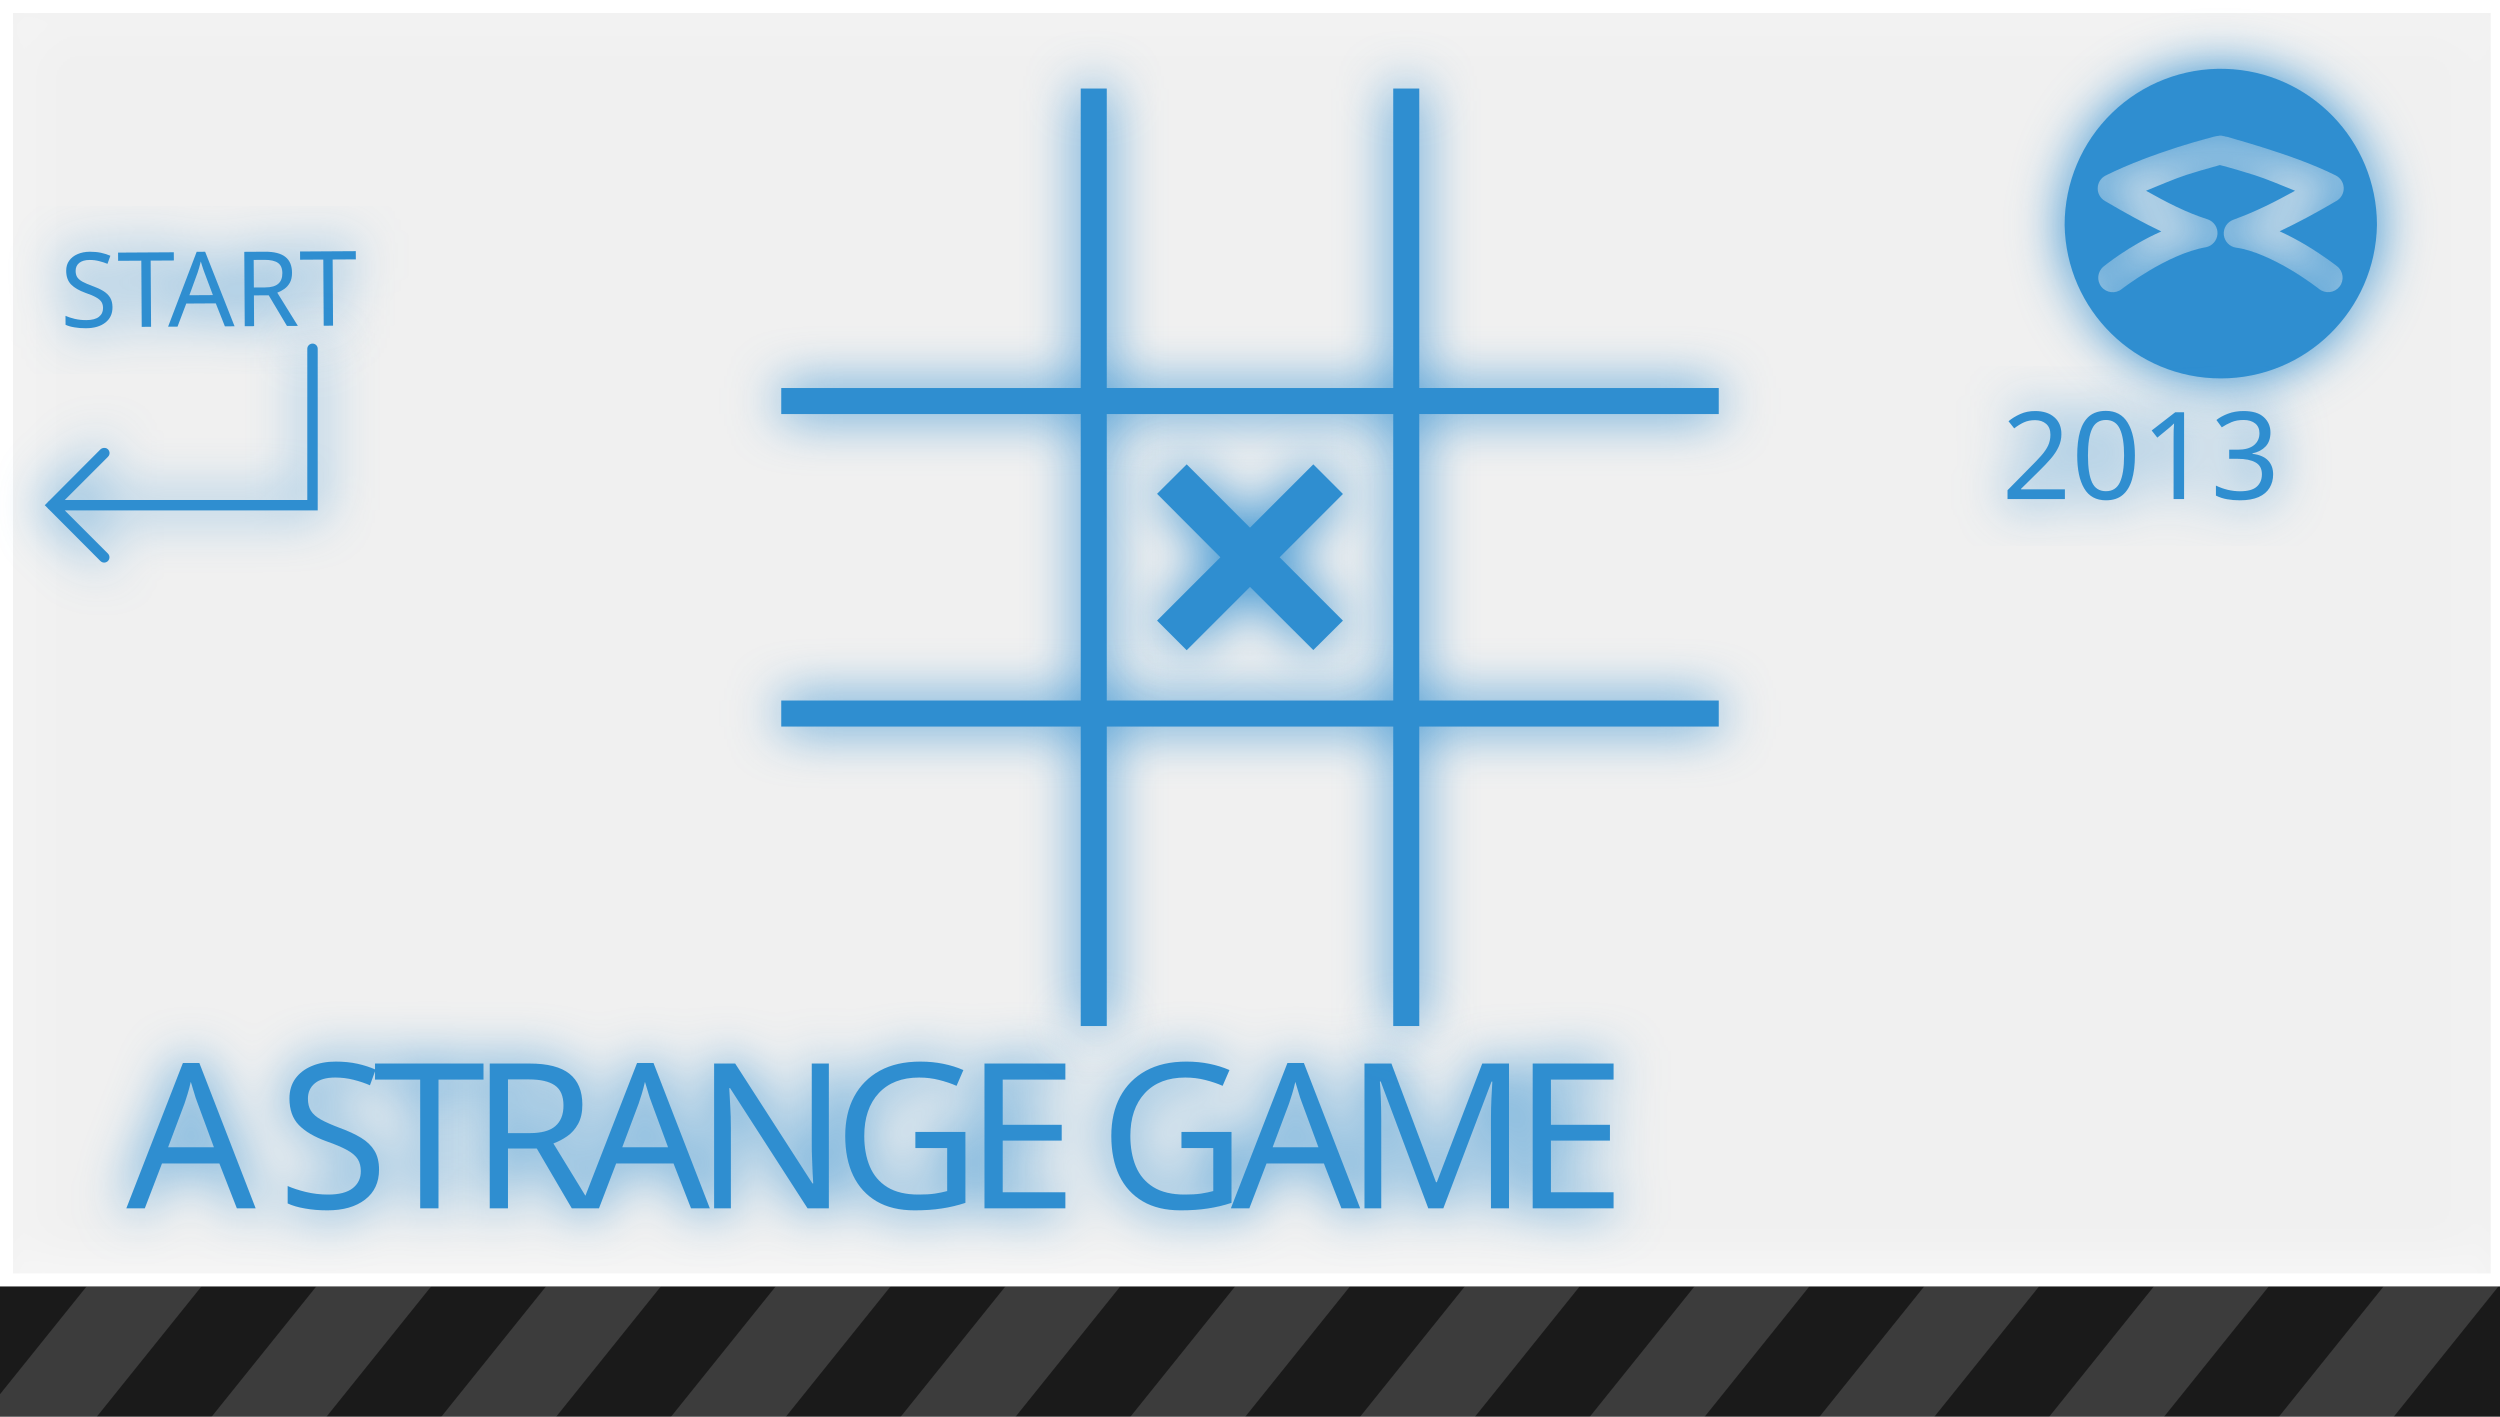
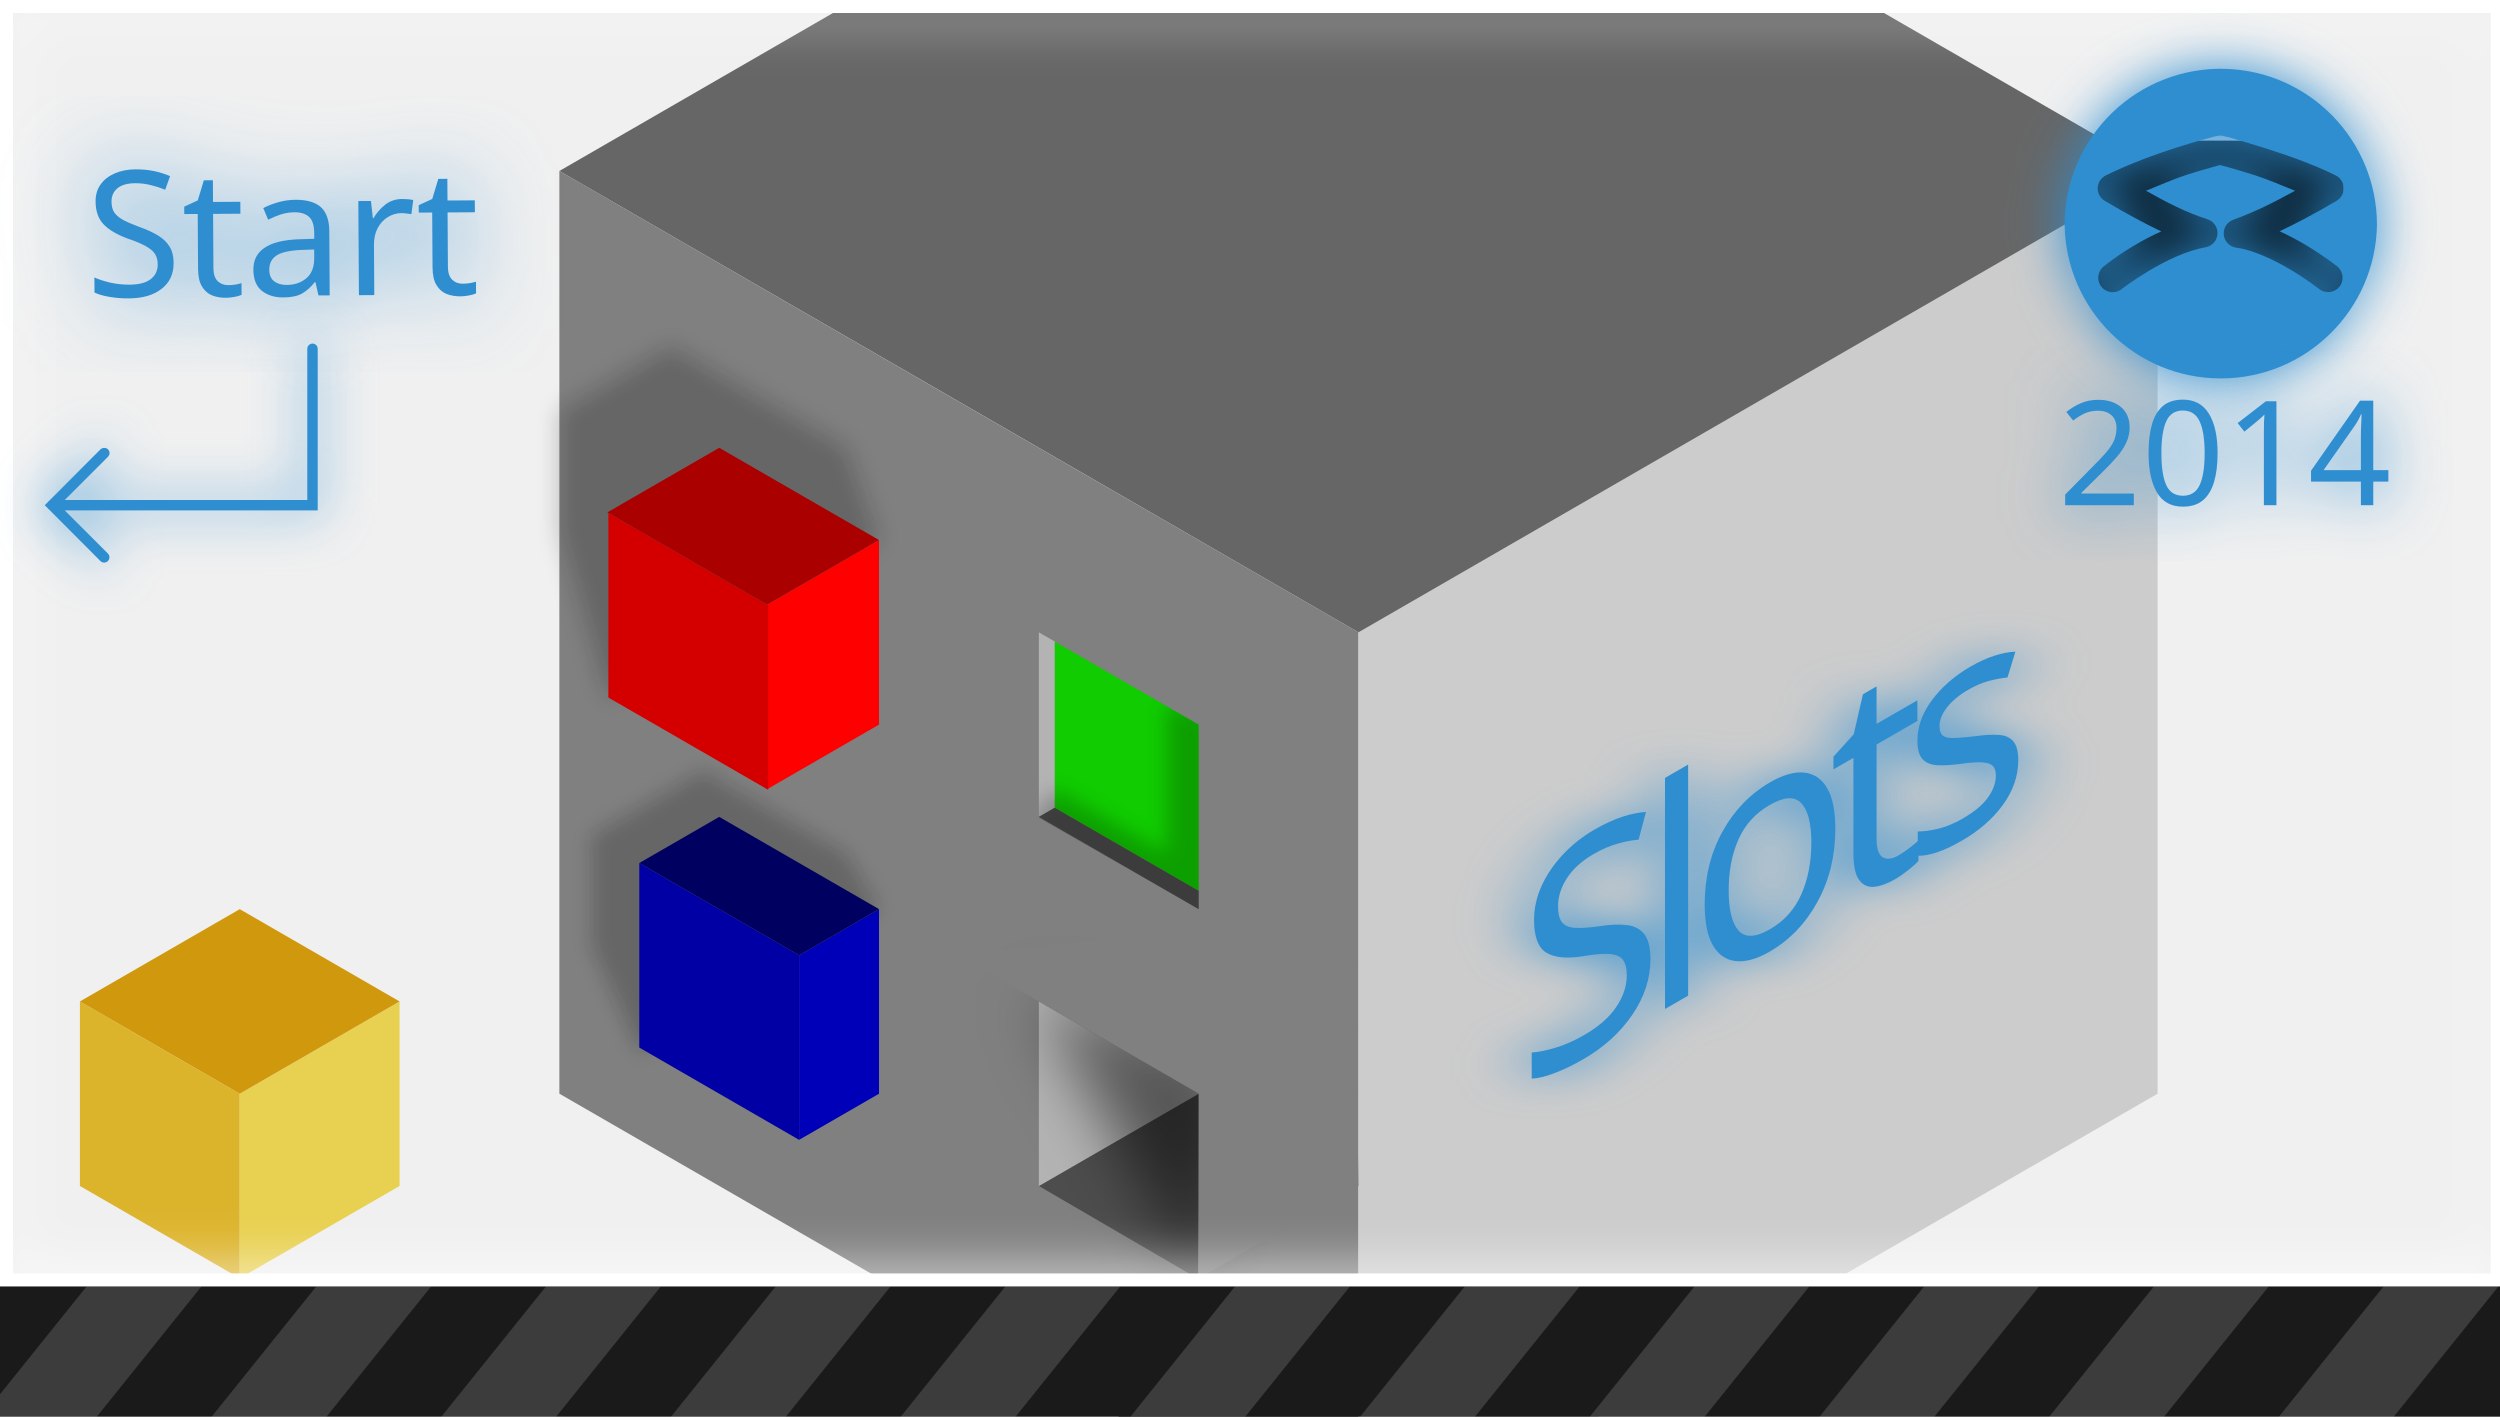
- <svg xmlns="http://www.w3.org/2000/svg" xmlns:xlink="http://www.w3.org/1999/xlink" width="480" height="272" id="svg2" version="1.1">
+ <svg xmlns="http://www.w3.org/2000/svg" xmlns:xlink="http://www.w3.org/1999/xlink" version="1.1" id="svg2" height="272" width="480">
  <defs id="defs4">
    <pattern xlink:href="#Strips1_1white" id="pattern5898" patternTransform="matrix(13.40119,10.76647,-6.802385,8.467032,185,1037.362)" />
    <pattern id="Strips1_1white" patternTransform="translate(0,0) scale(10,10)" height="1" width="2" patternUnits="userSpaceOnUse">
      <rect id="rect5152" height="2" width="1" y="-0.5" x="0" style="fill:white;stroke:none" />
    </pattern>
    <pattern xlink:href="#Strips1_1" id="pattern5878" patternTransform="matrix(70.81446,241.4087,-66.62893,19.54483,0,0)" />
    <pattern id="Strips1_1" patternTransform="translate(0,0) scale(10,10)" height="1" width="2" patternUnits="userSpaceOnUse">
      <rect id="rect5149" height="2" width="1" y="-0.5" x="0" style="fill:black;stroke:none" />
    </pattern>
    <filter id="filter3791" color-interpolation-filters="sRGB" y="-0.5" height="2" x="-2" width="5">
      <feGaussianBlur id="feGaussianBlur3793" stdDeviation="5" result="result91" />
      <feComposite id="feComposite3795" in2="result91" in="SourceGraphic" operator="over" />
    </filter>
    <filter id="filter3791-0" color-interpolation-filters="sRGB" y="-0.5" height="2" x="-2" width="5">
      <feGaussianBlur id="feGaussianBlur3793-5" stdDeviation="5" result="result91" />
      <feComposite id="feComposite3795-9" in2="result91" in="SourceGraphic" operator="over" />
    </filter>
+     <filter id="filter4097" x="-0.359" width="1.718" y="-0.274" height="1.548">
+       <feGaussianBlur stdDeviation="6.064" id="feGaussianBlur4099" />
+     </filter>
+     <filter id="filter4174" x="-0.357" width="1.715" y="-0.307" height="1.614">
+       <feGaussianBlur stdDeviation="7.205" id="feGaussianBlur4176" />
+     </filter>
+     <filter id="filter4210" x="-0.372" width="1.744" y="-0.33" height="1.66">
+       <feGaussianBlur stdDeviation="7.615" id="feGaussianBlur4212" />
+     </filter>
+     <clipPath clipPathUnits="userSpaceOnUse" id="clipPath4215">
+       <path style="fill:#000000;fill-opacity:1;stroke:none" d="m 199.459,121.409 30.686,17.717 0,35.433 L 199.459,157 z" id="path4217" />
+     </clipPath>
+     <filter id="filter4267">
+       <feGaussianBlur stdDeviation="2.085" id="feGaussianBlur4269" />
+     </filter>
+     <filter id="filter4299" x="-0.118" width="1.235" y="-0.098" height="1.196">
+       <feGaussianBlur stdDeviation="1.806" id="feGaussianBlur4301" />
+     </filter>
+     <filter id="filter4307">
+       <feGaussianBlur stdDeviation="1.801" id="feGaussianBlur4309" />
+     </filter>
  </defs>
-   <g id="layer1" transform="translate(0,-780.3622)">
+   <g id="layer2" style="display:inline">
+     <path style="fill:#808080;fill-opacity:1;stroke:none" d="m 107.401,42 c 0,59.448 0,108.544 0,167.992 52.489,30.274 100.964,58.267 153.43,88.583 0,-60.594 0,-116.572 0,-177.165 -52.489,-30.284 -100.964,-58.258 -153.43,-88.583 0,1.156 0,8.017 0,9.173 z" id="path5715" />
+     <path style="fill:#cccccc;stroke:none" d="m 260.83,121.409 153.43,-88.583 0,177.165 -153.43,88.583 z" id="path5717" />
+     <path style="fill:#666666;stroke:none" d="M 107.401,32.827 260.83,-55.756 414.26,32.827 260.83,121.409 z" id="path5719" />
+     <path style="fill:#4d4d4d;stroke:none" d="M 199.459,227.709 230,245.509 l 0.145,-35.517 z" id="path5729" />
+     <path style="fill:#b3b3b3;stroke:none" d="m 230.145,209.992 -30.686,-17.717 0,35.433 z" id="path5731" />
+     <path style="fill:#b3b3b3;stroke:none" d="m 199.459,121.409 3.069,1.772 0,31.89 -3.069,1.772 z" id="path5745" />
+     <path style="fill:#4d4d4d;stroke:none" d="m 230.145,174.559 0,-3.543 -27.617,-15.945 -3.069,1.772 z" id="path5747" clip-path="none" />
+     <rect style="fill:#000000;fill-opacity:1;stroke:none;display:inline" id="rect5754" width="47.439" height="30" x="402.561" y="27" />
+     <path style="opacity:0.523;fill:#000000;fill-opacity:1;stroke:none;filter:url(#filter4097)" d="M 199.459,192.276 240,202 230,245.342 214.802,218.85 z" id="path4068" />
+   </g>
+   <g id="layer5" style="display:inline">
+     <path style="fill:#808080;stroke:none;display:inline" d="m 184.116,183.417 46.029,26.575 0,35.433 30.686,-17.717 L 260,175.039 z" id="path4078" />
+     <path style="opacity:0.243;fill:#131313;fill-opacity:1;stroke:none;filter:url(#filter4267)" d="M 168.773,103.693 116.607,133.811 107.401,102 l 0,-23.11 21.48,-12.402 33.755,19.488 z" id="path4221" />
+     <path style="opacity:0.24;fill:#131313;fill-opacity:1;stroke:none;display:inline;filter:url(#filter4307)" d="m 168.803,173.423 -48.088,28.311 -9.618,-21 0,-21.934 22.422,-12.806 28.872,16.461 z" id="path4221-7" transform="matrix(0.9571823,0,0,0.9692643,7.197867,6.466366)" />
+   </g>
+   <g id="layer3" style="display:inline">
+     <path style="fill:#ff0000;stroke:none;display:inline" d="m 168.773,103.693 -21.48,12.402 0,35.433 21.48,-12.402 z" id="path5723" />
+     <path style="fill:#d40000;stroke:none;display:inline" d="m 116.809,98.496 0,35.433 30.686,17.717 0,-35.433 z" id="path5725" />
+     <path style="fill:#10cc00;stroke:none;display:inline" d="m 230.145,139.126 -27.617,-15.945 0,31.89 27.617,15.945 z" id="path5727" />
+     <path style="fill:#0000b8;stroke:none;display:inline" d="m 168.773,174.559 -15.343,8.858 0,35.433 15.343,-8.858 z" id="path5733" />
+     <path style="fill:#000060;stroke:none;display:inline" d="m 168.773,174.559 -30.686,-17.717 -15.343,8.858 30.686,17.717 z" id="path5735" />
+     <path style="fill:#0000a4;stroke:none;display:inline" d="m 153.43,183.417 -30.686,-17.717 0,35.433 30.686,17.717 z" id="path5737" />
+     <path style="fill:#dcb42c;stroke:none;display:inline" d="m 15.343,227.709 30.686,17.717 0,-35.433 -30.686,-17.717 z" id="path5739" />
+     <path style="fill:#e8d050;stroke:none;display:inline" d="m 46.029,209.992 30.686,-17.717 0,35.433 -30.686,17.717 z" id="path5741" />
+     <path style="fill:#d0980c;stroke:none;display:inline" d="m 15.343,192.276 30.686,-17.717 30.686,17.717 -30.686,17.717 z" id="path5743" />
+     <path style="fill:#aa0000;stroke:none;display:inline" d="m 138.087,85.976 -21.48,12.402 30.686,17.717 21.48,-12.402 z" id="path5721" />
+     <path style="opacity:0.222;fill:#000000;fill-opacity:1;stroke:none;display:inline;filter:url(#filter4299)" d="m 233.213,137 -9.206,-1.417 0,28.346 -21.48,-12.402 -6.137,7.087 36.823,21.26 z" id="path4103" clip-path="url(#clipPath4215)" />
+   </g>
+   <g id="layer1" transform="translate(0,-780.3622)" style="display:inline">
    <rect style="fill:none;stroke:#ffffff;stroke-width:5;stroke-miterlimit:4;stroke-dasharray:none;filter:url(#filter3791)" id="rect3002" width="480.714" height="247" x="0" y="780.362" />
-     <text xml:space="preserve" style="font-size:20px;font-style:normal;font-variant:normal;font-weight:normal;font-stretch:normal;line-height:125%;letter-spacing:0px;word-spacing:0px;fill:#ffffff;fill-opacity:1;stroke:none;font-family:Bitstream Vera Sans;-inkscape-font-specification:Bitstream Vera Sans;filter:url(#filter3791)" x="6.378" y="843.27" id="text3004" transform="matrix(0.999981,-0.00615963,0.00615963,0.999981,0,0)">
-       <tspan id="tspan3006" x="6.378" y="843.27" style="font-weight:normal;fill:#2f8ed0;fill-opacity:1;-inkscape-font-specification:Speculum;font-family:Speculum;font-style:normal;font-stretch:normal;font-variant:normal">START</tspan>
-     </text>
-     <flowRoot xml:space="preserve" id="flowRoot3784" style="fill:black;stroke:none;stroke-opacity:1;stroke-width:1px;stroke-linejoin:miter;stroke-linecap:butt;fill-opacity:1;font-family:Century Schoolbook L;font-style:normal;font-weight:normal;font-size:20px;line-height:125%;letter-spacing:0px;word-spacing:0px;-inkscape-font-specification:Century Schoolbook L;font-stretch:normal;font-variant:normal">
+     <flowRoot xml:space="preserve" id="flowRoot3784" style="font-size:20px;font-style:normal;font-variant:normal;font-weight:normal;font-stretch:normal;line-height:125%;letter-spacing:0px;word-spacing:0px;fill:#000000;fill-opacity:1;stroke:none;font-family:Century Schoolbook L;-inkscape-font-specification:Century Schoolbook L">
      <flowRegion id="flowRegion3786">
        <rect id="rect3788" width="1.071" height="23.571" x="103.929" y="173.071" />
      </flowRegion>
      <flowPara id="flowPara3790" />
    </flowRoot>
-     <flowRoot xml:space="preserve" id="flowRoot3786" style="fill:black;stroke:none;stroke-opacity:1;stroke-width:1px;stroke-linejoin:miter;stroke-linecap:butt;fill-opacity:1;font-family:Century Schoolbook L;font-style:normal;font-weight:normal;font-size:20px;line-height:125%;letter-spacing:0px;word-spacing:0px;-inkscape-font-specification:Century Schoolbook L;font-stretch:normal;font-variant:normal">
+     <flowRoot xml:space="preserve" id="flowRoot3786" style="font-size:20px;font-style:normal;font-variant:normal;font-weight:normal;font-stretch:normal;line-height:125%;letter-spacing:0px;word-spacing:0px;fill:#000000;fill-opacity:1;stroke:none;font-family:Century Schoolbook L;-inkscape-font-specification:Century Schoolbook L">
      <flowRegion id="flowRegion3788">
        <rect id="rect3790" width="44.447" height="23.234" x="295.722" y="190.935" />
      </flowRegion>
      <flowPara id="flowPara3792" />
    </flowRoot>
-     <flowRoot xml:space="preserve" id="flowRoot3794" style="fill:black;stroke:none;stroke-opacity:1;stroke-width:1px;stroke-linejoin:miter;stroke-linecap:butt;fill-opacity:1;font-family:Century Schoolbook L;font-style:normal;font-weight:normal;font-size:20px;line-height:125%;letter-spacing:0px;word-spacing:0px;-inkscape-font-specification:Century Schoolbook L;font-stretch:normal;font-variant:normal">
+     <flowRoot xml:space="preserve" id="flowRoot3794" style="font-size:20px;font-style:normal;font-variant:normal;font-weight:normal;font-stretch:normal;line-height:125%;letter-spacing:0px;word-spacing:0px;fill:#000000;fill-opacity:1;stroke:none;font-family:Century Schoolbook L;-inkscape-font-specification:Century Schoolbook L">
      <flowRegion id="flowRegion3796">
        <rect id="rect3798" width="55.053" height="23.739" x="295.217" y="190.935" />
      </flowRegion>
      <flowPara id="flowPara3800" />
    </flowRoot>
    <flowRoot xml:space="preserve" id="flowRoot3814" style="font-size:20px;font-style:normal;font-variant:normal;font-weight:normal;font-stretch:normal;line-height:125%;letter-spacing:0px;word-spacing:0px;fill:#ffffff;fill-opacity:1;stroke:none;font-family:Century Schoolbook L;-inkscape-font-specification:Century Schoolbook L" transform="translate(0,780.3622)">
      <flowRegion id="flowRegion3816">
        <rect id="rect3818" width="288.904" height="51.518" x="103.541" y="141.185" style="fill:#ffffff;fill-opacity:1" />
      </flowRegion>
      <flowPara id="flowPara3820" />
    </flowRoot>
    <flowRoot xml:space="preserve" id="flowRoot3828" style="font-size:20px;font-style:normal;font-variant:normal;font-weight:normal;font-stretch:normal;line-height:125%;letter-spacing:0px;word-spacing:0px;fill:#000000;fill-opacity:1;stroke:none;font-family:Century Schoolbook L;-inkscape-font-specification:Century Schoolbook L" transform="translate(0,780.3622)">
      <flowRegion id="flowRegion3830">
        <rect id="rect3832" width="45.709" height="46.467" x="38.386" y="165.429" />
      </flowRegion>
      <flowPara id="flowPara3834">sdfsd</flowPara>
    </flowRoot>
-     <g id="g3857" transform="translate(-10,0)">
-       <g id="g3787" transform="matrix(1.30854,0,0,1.30854,402.3639,789.5203)">
-         <path style="fill:#2f8ed0;fill-opacity:1;fill-rule:nonzero;stroke:none;filter:url(#filter3791)" d="M 427.25 13.219 A 29.989 29.989 0 0 0 396.406 43.188 A 29.989 29.989 0 0 0 456.375 43.188 A 29.989 29.989 0 0 0 427.25 13.219 z M 426.188 26.031 C 426.26 26.028 426.316 26.022 426.469 26.031 C 426.545 26.036 426.623 26.073 426.75 26.094 C 426.838 26.108 427 26.12 427.125 26.156 C 427.14 26.16 427.17 26.206 427.219 26.219 C 427.234 26.223 427.281 26.219 427.281 26.219 C 427.376 26.244 427.5 26.239 427.656 26.281 C 428.034 26.383 428.58 26.563 429.25 26.75 C 430.59 27.123 432.446 27.678 434.562 28.344 C 438.796 29.675 444.056 31.481 448.469 33.688 A 2.778 2.778 0 0 1 448.625 38.562 C 444.466 41.004 441.088 42.798 437.688 44.406 C 439.478 45.227 441.189 46.136 442.688 47.031 C 446.197 49.127 448.719 51.125 448.719 51.125 A 2.781 2.781 0 1 1 445.281 55.5 C 445.281 55.5 443.034 53.718 439.844 51.812 C 436.654 49.907 432.506 47.954 429.375 47.562 A 2.778 2.778 0 0 1 428.812 42.188 C 433.152 40.605 436.692 38.806 440.656 36.625 C 437.976 35.572 435.302 34.388 432.875 33.625 C 430.832 32.983 429.046 32.455 427.75 32.094 C 427.102 31.913 426.588 31.787 426.219 31.688 C 425.892 31.769 425.469 31.907 424.906 32.062 C 423.64 32.412 421.868 32.911 419.844 33.562 C 417.419 34.343 414.724 35.547 412.031 36.625 C 416.102 38.904 419.773 40.814 423.906 42.125 A 2.778 2.778 0 0 1 423.531 47.469 C 416.037 48.761 407.375 55.5 407.375 55.5 A 2.778 2.778 0 1 1 403.906 51.156 C 403.906 51.156 408.634 47.235 414.969 44.438 C 411.589 42.83 408.221 40.98 404.156 38.594 A 2.778 2.778 0 0 1 404.312 33.688 C 408.708 31.49 413.919 29.604 418.125 28.25 C 420.228 27.573 422.091 27.059 423.438 26.688 C 424.111 26.502 424.619 26.351 425.031 26.25 C 425.237 26.2 425.428 26.159 425.594 26.125 C 425.676 26.108 425.779 26.112 425.906 26.094 C 425.97 26.085 426.043 26.039 426.188 26.031 z " transform="matrix(0.7642105,0,0,0.7642105,-299.8486,-6.998724)" id="path3205" />
-       </g>
-       <text id="text3046" y="876.185" x="394.32" style="font-size:23.362px;font-style:normal;font-variant:normal;font-weight:500;font-stretch:normal;line-height:125%;letter-spacing:0px;word-spacing:0px;fill:#ffffff;fill-opacity:1;stroke:none;font-family:CMU Sans Serif;-inkscape-font-specification:CMU Sans Serif Medium;filter:url(#filter3791)" xml:space="preserve">
-         <tspan style="font-style:normal;font-variant:normal;font-weight:normal;font-stretch:normal;fill:#2f8ed0;fill-opacity:1;font-family:Speculum;-inkscape-font-specification:Speculum" y="876.185" x="394.32" id="tspan3048">2013</tspan>
-       </text>
-     </g>
-     <text xml:space="preserve" style="font-size:17.026px;font-style:italic;font-variant:normal;font-weight:normal;font-stretch:normal;text-align:start;line-height:125%;letter-spacing:0px;word-spacing:0px;text-anchor:start;fill:#2f8ed0;fill-opacity:1;stroke:none;filter:url(#filter3791);font-family:Century Schoolbook L;-inkscape-font-specification:Century Schoolbook L Italic" x="24.259" y="1012.362" id="text3818">
-       <tspan x="24.259" y="1012.362" style="font-size:38.917px;font-style:normal;font-variant:normal;font-weight:normal;font-stretch:normal;text-align:start;line-height:125%;letter-spacing:-3px;word-spacing:-10px;writing-mode:lr-tb;text-anchor:start;fill:#2f8ed0;fill-opacity:1;font-family:Speculum;-inkscape-font-specification:Speculum" id="tspan3834">A STRANGE GAME</tspan>
-     </text>
-     <g id="g4424" transform="translate(0,-10)">
-       <path id="path3882" d="m 207.5,807.362 0,57.5 -57.5,0 0,5 57.5,0 0,55 -57.5,0 0,5 57.5,0 0,57.5 5,0 0,-57.5 55,0 0,57.5 5,0 0,-57.5 57.5,0 0,-5 -57.5,0 0,-55 57.5,0 0,-5 -57.5,0 0,-57.5 -5,0 0,57.5 -55,0 0,-57.5 -5,0 z m 5,62.5 55,0 0,55 -55,0 0,-55 z" style="font-size:medium;font-style:normal;font-variant:normal;font-weight:normal;font-stretch:normal;text-indent:0;text-align:start;text-decoration:none;line-height:normal;letter-spacing:normal;word-spacing:normal;text-transform:none;direction:ltr;block-progression:tb;writing-mode:lr-tb;text-anchor:start;baseline-shift:baseline;color:#000000;fill:#2f8ed0;fill-opacity:1;stroke:none;stroke-width:5;marker:none;visibility:visible;display:inline;overflow:visible;filter:url(#filter3791-0);enable-background:accumulate;font-family:Sans;-inkscape-font-specification:Sans" />
-       <path id="path3940" transform="translate(0,780.3622)" d="m 227.844,99.156 -5.688,5.656 12.156,12.188 -12.156,12.156 5.688,5.688 L 240,122.688 l 12.156,12.125 5.688,-5.656 L 245.688,117 257.844,104.844 252.156,99.156 240,111.312 227.844,99.156 z" style="font-size:medium;font-style:normal;font-variant:normal;font-weight:normal;font-stretch:normal;text-indent:0;text-align:start;text-decoration:none;line-height:normal;letter-spacing:normal;word-spacing:normal;text-transform:none;direction:ltr;block-progression:tb;writing-mode:lr-tb;text-anchor:start;baseline-shift:baseline;color:#000000;fill:#2f8ed0;fill-opacity:1;stroke:none;stroke-width:8;marker:none;visibility:visible;display:inline;overflow:visible;filter:url(#filter3791-0);enable-background:accumulate;font-family:Sans;-inkscape-font-specification:Sans" />
-     </g>
-     <path style="font-size:medium;font-style:normal;font-variant:normal;font-weight:normal;font-stretch:normal;text-indent:0;text-align:start;text-decoration:none;line-height:normal;letter-spacing:normal;word-spacing:normal;text-transform:none;direction:ltr;block-progression:tb;writing-mode:lr-tb;text-anchor:start;baseline-shift:baseline;color:#000000;fill:#2f8ed0;fill-opacity:1;stroke:none;stroke-width:2;marker:none;visibility:visible;display:inline;overflow:visible;enable-background:accumulate;font-family:Sans;-inkscape-font-specification:Sans;filter:url(#filter3791-0)" d="M 59.906 65.969 A 1 1 0 0 0 59.781 66 A 1 1 0 0 0 59 67 L 59 96 L 12.438 96 L 20.719 87.719 A 1 1 0 0 0 19.875 86 A 1 1 0 0 0 19.281 86.281 L 9.438 96.156 A 1 1 0 0 0 9.156 96.438 L 8.594 97 L 9.156 97.562 L 9.281 97.719 A 1 1 0 0 0 9.375 97.781 L 19.281 107.719 A 1.016 1.016 0 1 0 20.719 106.281 L 12.438 98 L 60 98 L 61 98 L 61 97 L 61 67 A 1 1 0 0 0 59.906 65.969 z " transform="translate(0,780.3622)" id="path3953" />
    <rect style="fill:#1a1a1a;fill-opacity:1;stroke:none" id="rect5900" width="480.714" height="25" x="0" y="247" transform="translate(0,780.3622)" />
    <rect style="opacity:0.15;fill:url(#pattern5898);fill-opacity:1;stroke:none" id="rect5880" width="480" height="25" x="0" y="1027.362" />
  </g>
+   <g id="layer4">
+     <text xml:space="preserve" style="font-size:20px;font-style:normal;font-variant:normal;font-weight:normal;font-stretch:normal;line-height:125%;letter-spacing:0px;word-spacing:0px;fill:#ffffff;fill-opacity:1;stroke:none;display:inline;filter:url(#filter3791);font-family:UnPilgi;-inkscape-font-specification:UnPilgi" x="6.378" y="843.27" id="text3004" transform="matrix(1.686176,-0.01038642,0.01038642,1.686176,-3.078572,-1364.836)">
+       <tspan id="tspan3006" x="6.378" y="843.27" style="font-style:normal;font-variant:normal;font-weight:normal;font-stretch:normal;fill:#2f8ed0;fill-opacity:1;font-family:UnPilgi;-inkscape-font-specification:UnPilgi">Start</tspan>
+     </text>
+     <path transform="translate(0,-780.3622)" style="fill:#2f8ed0;fill-opacity:1;fill-rule:nonzero;stroke:none;display:inline;filter:url(#filter3791)" d="m 427.25,793.581 a 29.989,29.989 0 0 0 -30.844,29.969 29.989,29.989 0 0 0 59.969,0 29.989,29.989 0 0 0 -29.125,-29.969 z m -1.062,12.812 c 0.072,-0.004 0.129,-0.009 0.281,0 0.076,0.004 0.154,0.042 0.281,0.062 0.088,0.015 0.25,0.026 0.375,0.062 0.015,0.004 0.045,0.049 0.094,0.062 0.015,0.004 0.062,-4e-5 0.062,0 0.095,0.025 0.219,0.021 0.375,0.062 0.378,0.101 0.924,0.282 1.594,0.469 1.34,0.373 3.196,0.928 5.312,1.594 4.234,1.331 9.493,3.137 13.906,5.344 a 2.778,2.778 0 0 1 0.156,4.875 c -4.159,2.441 -7.537,4.235 -10.938,5.844 1.791,0.82 3.501,1.73 5,2.625 3.51,2.096 6.031,4.094 6.031,4.094 a 2.782,2.782 0 1 1 -3.438,4.375 c 0,0 -2.248,-1.782 -5.438,-3.688 -3.19,-1.905 -7.337,-3.859 -10.469,-4.25 a 2.778,2.778 0 0 1 -0.562,-5.375 c 4.339,-1.583 7.879,-3.382 11.844,-5.562 -2.68,-1.053 -5.354,-2.237 -7.781,-3 -2.043,-0.642 -3.829,-1.17 -5.125,-1.531 -0.648,-0.18 -1.162,-0.307 -1.531,-0.406 -0.327,0.082 -0.749,0.219 -1.312,0.375 -1.266,0.35 -3.038,0.848 -5.062,1.5 -2.425,0.78 -5.12,1.985 -7.812,3.062 4.071,2.279 7.741,4.189 11.875,5.5 a 2.778,2.778 0 0 1 -0.375,5.344 c -7.494,1.292 -16.156,8.031 -16.156,8.031 a 2.779,2.779 0 1 1 -3.469,-4.344 c 0,0 4.728,-3.921 11.062,-6.719 -3.38,-1.607 -6.748,-3.458 -10.812,-5.844 a 2.778,2.778 0 0 1 0.156,-4.906 c 4.395,-2.198 9.606,-4.084 13.812,-5.438 2.103,-0.677 3.966,-1.191 5.312,-1.562 0.673,-0.186 1.182,-0.337 1.594,-0.438 0.206,-0.05 0.397,-0.091 0.562,-0.125 0.083,-0.017 0.185,-0.013 0.312,-0.031 0.064,-0.009 0.136,-0.055 0.281,-0.062 z" id="path3205" />
+     <text xml:space="preserve" style="font-size:23.362px;font-style:normal;font-variant:normal;font-weight:500;font-stretch:normal;line-height:125%;letter-spacing:0px;word-spacing:0px;fill:#ffffff;fill-opacity:1;stroke:none;display:inline;filter:url(#filter3791);font-family:UnPilgi;-inkscape-font-specification:UnPilgi" x="401.986" y="873.425" id="text3046" transform="matrix(1.196639,0,0,1.196639,-85.86515,-948.1745)">
+       <tspan id="tspan3048" x="401.986" y="873.425" style="font-style:normal;font-variant:normal;font-weight:normal;font-stretch:normal;fill:#2f8ed0;fill-opacity:1;font-family:UnPilgi;-inkscape-font-specification:UnPilgi">2014</tspan>
+     </text>
+     <text xml:space="preserve" style="font-size:17.026px;font-style:normal;font-variant:normal;font-weight:normal;font-stretch:normal;text-align:start;line-height:125%;letter-spacing:0px;word-spacing:0px;text-anchor:start;fill:#2f8ed0;fill-opacity:1;stroke:none;display:inline;filter:url(#filter3791);font-family:UnPilgi;-inkscape-font-specification:UnPilgi" x="300.79" y="967.362" id="text3818" transform="matrix(1.299045,-0.7500005,0,1.5,-99.22385,-1015.458)">
+       <tspan x="300.79" y="967.362" style="font-size:38.917px;font-style:normal;font-variant:normal;font-weight:normal;font-stretch:normal;text-align:start;line-height:125%;letter-spacing:-3px;word-spacing:-10px;writing-mode:lr-tb;text-anchor:start;fill:#2f8ed0;fill-opacity:1;font-family:UnPilgi;-inkscape-font-specification:UnPilgi" id="tspan3834">Slots</tspan>
+     </text>
+     <path style="font-size:medium;font-style:normal;font-variant:normal;font-weight:normal;font-stretch:normal;text-indent:0;text-align:start;text-decoration:none;line-height:normal;letter-spacing:normal;word-spacing:normal;text-transform:none;direction:ltr;block-progression:tb;writing-mode:lr-tb;text-anchor:start;baseline-shift:baseline;color:#000000;fill:#2f8ed0;fill-opacity:1;stroke:none;stroke-width:2;marker:none;visibility:visible;display:inline;overflow:visible;filter:url(#filter3791-0);enable-background:accumulate;font-family:Sans;-inkscape-font-specification:Sans" d="M 59.906,65.969 A 1,1 0 0 0 59.781,66 1,1 0 0 0 59,67 l 0,29 -46.562,0 8.281,-8.281 A 1,1 0 0 0 19.875,86 1,1 0 0 0 19.281,86.281 l -9.844,9.875 A 1,1 0 0 0 9.156,96.438 L 8.594,97 l 0.562,0.562 0.125,0.156 a 1,1 0 0 0 0.094,0.062 l 9.906,9.938 a 1.016,1.016 0 1 0 1.438,-1.438 L 12.438,98 60,98 l 1,0 0,-1 0,-30 a 1,1 0 0 0 -1.094,-1.031 z" id="path3953" />
+   </g>
</svg>
